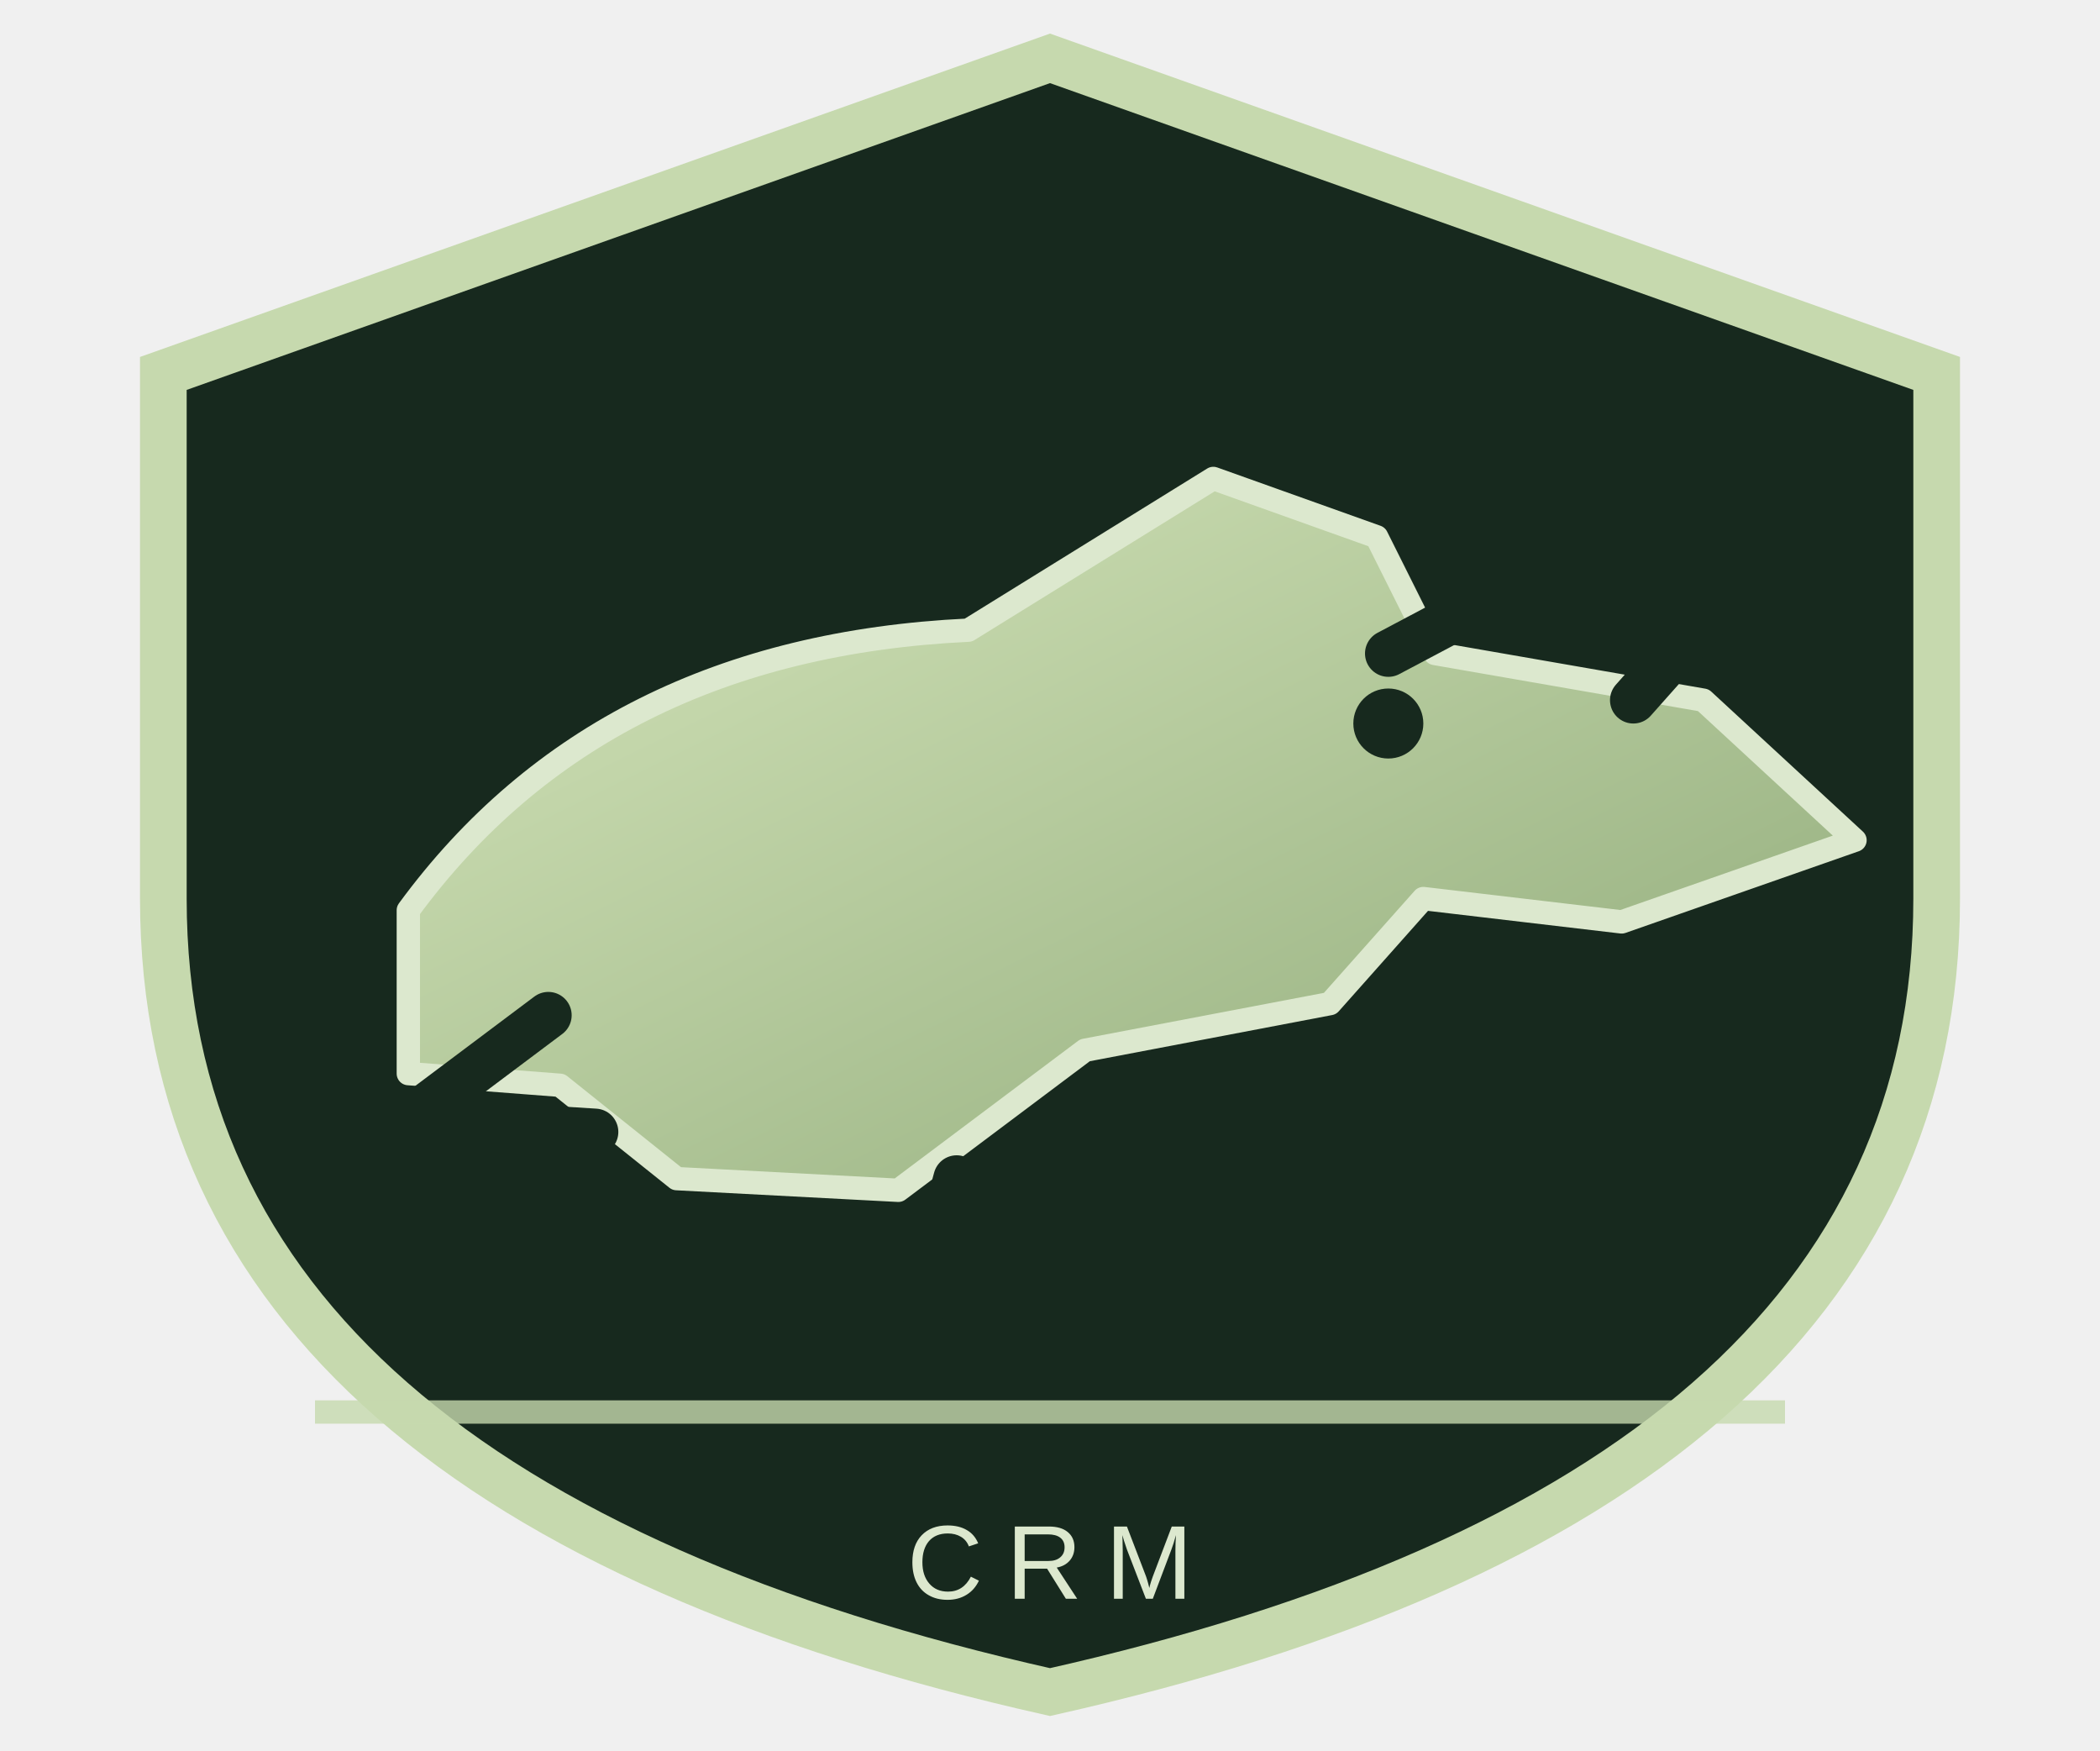
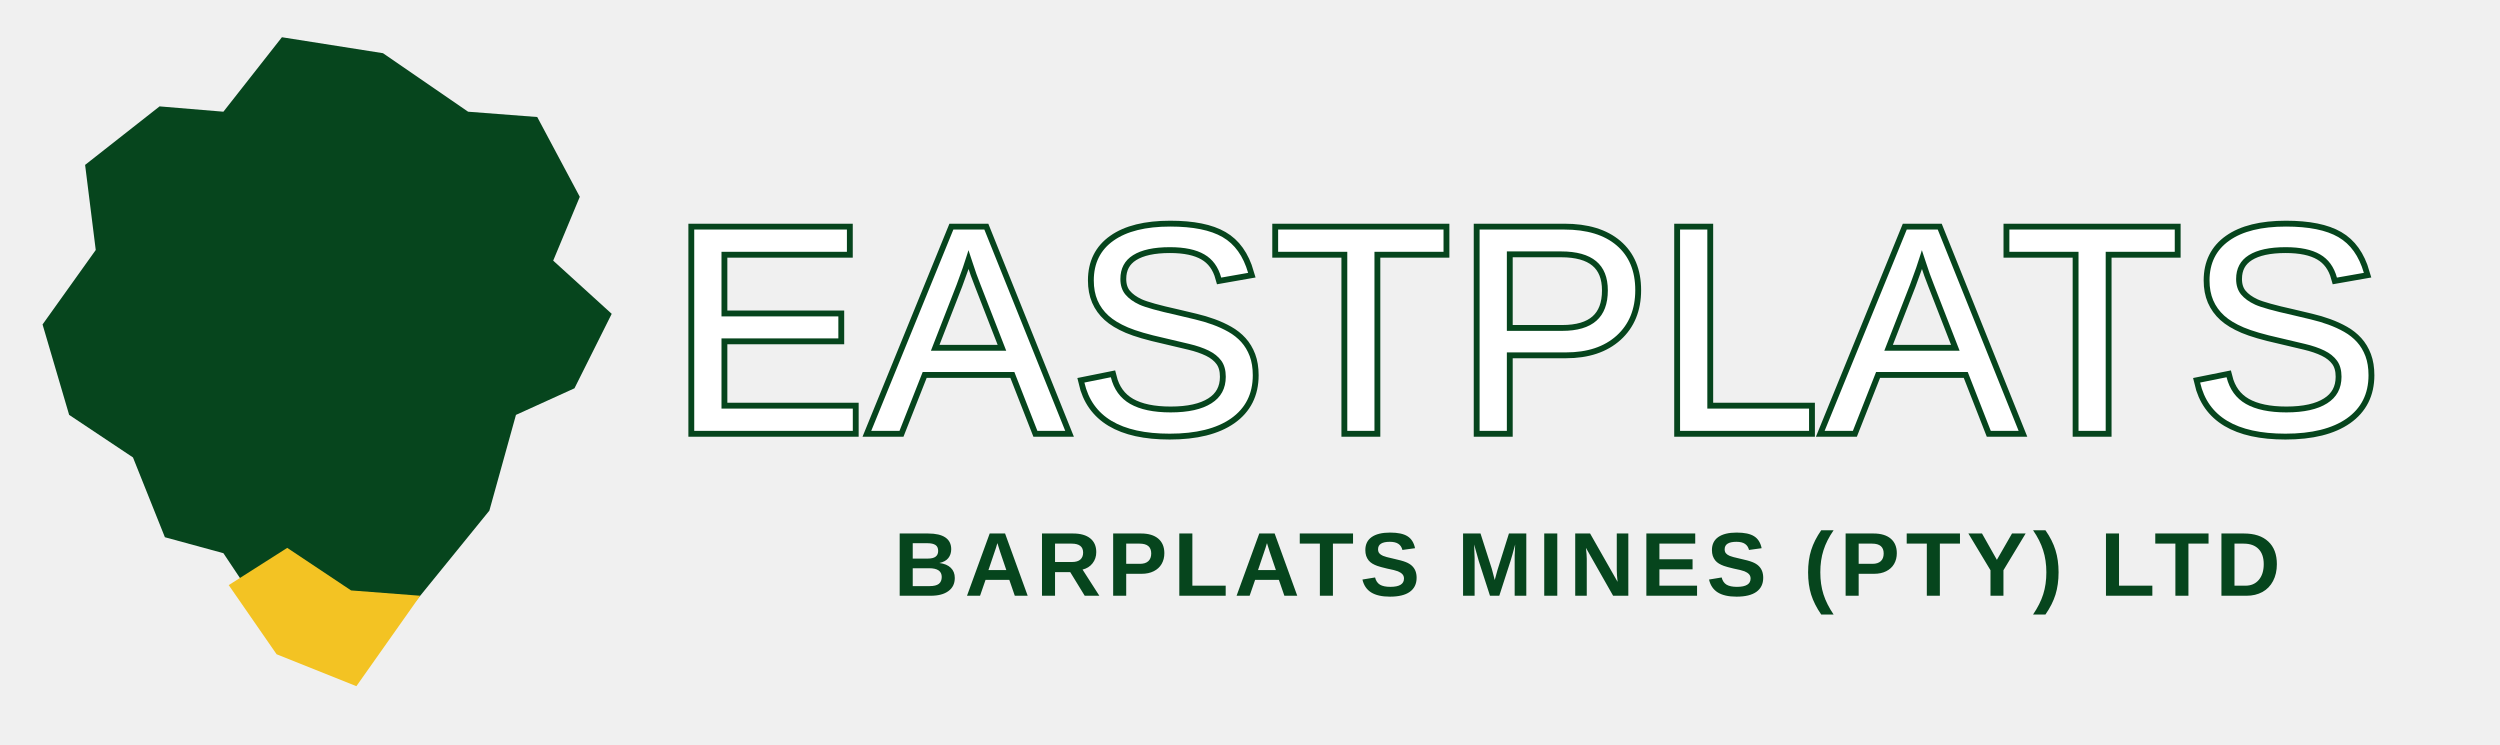
- <svg xmlns="http://www.w3.org/2000/svg" viewBox="0 0 180 150" role="img" aria-labelledby="title">
-   <defs>
-     <linearGradient id="g" x1="0" y1="0" x2="1" y2="1">
-       <stop stop-color="#d6e6bc" />
-       <stop offset="1" stop-color="#8ea978" />
-     </linearGradient>
-   </defs>
-   <path d="M90 5 166 32v45c0 35-27 57-76 68C41 134 14 112 14 77V32Z" fill="#17291e" stroke="#c6d9ae" stroke-width="4" />
-   <path d="M35 78c11-15 27-23 48-24l21-13 14 5 5 10 23 4 13 12-20 7-17-2-8 9-21 4-16 12-19-1-10-8-13-1Z" fill="url(#g)" stroke="#dce8ce" stroke-width="2" stroke-linejoin="round" />
-   <path d="m119 56 17-9 12 4-8 9M47 87l-12 9 16 1M82 101l-3 11m22-15 2 12" fill="none" stroke="#17291e" stroke-width="4" stroke-linecap="round" />
-   <circle cx="119" cy="62" r="3" fill="#17291e" />
-   <path d="M27 121h126" stroke="#c6d9ae" stroke-width="2" opacity=".8" />
-   <text x="90" y="137" fill="#dce8ce" text-anchor="middle" font-family="Arial,sans-serif" font-size="9" letter-spacing="2">CRM</text>
+ <svg xmlns="http://www.w3.org/2000/svg" viewBox="0 0 470 140" role="img" aria-labelledby="title">
+   <path d="M53 7 72 10 88 21 101 22 109 37 104 49 115 59 108 73 97 78 92 96 79 112 67 126 52 119 42 104 31 101 25 86 13 78 8 61 18 47 16 31 30 20 42 21Z" fill="#06451d" />
+   <path d="m54 103 12 8 13 1-12 17-15-6-9-13Z" fill="#f3c323" />
+   <text x="126" y="81" font-family="Arial,Helvetica,sans-serif" font-size="55" font-weight="500" letter-spacing="1" fill="#fff" stroke="#06451d" stroke-width="2.2" paint-order="stroke">EASTPLATS</text>
+   <text x="168" y="112" font-family="Arial,Helvetica,sans-serif" font-size="17" font-weight="700" letter-spacing="1.1" fill="#06451d">BARPLATS MINES (PTY) LTD</text>
</svg>
